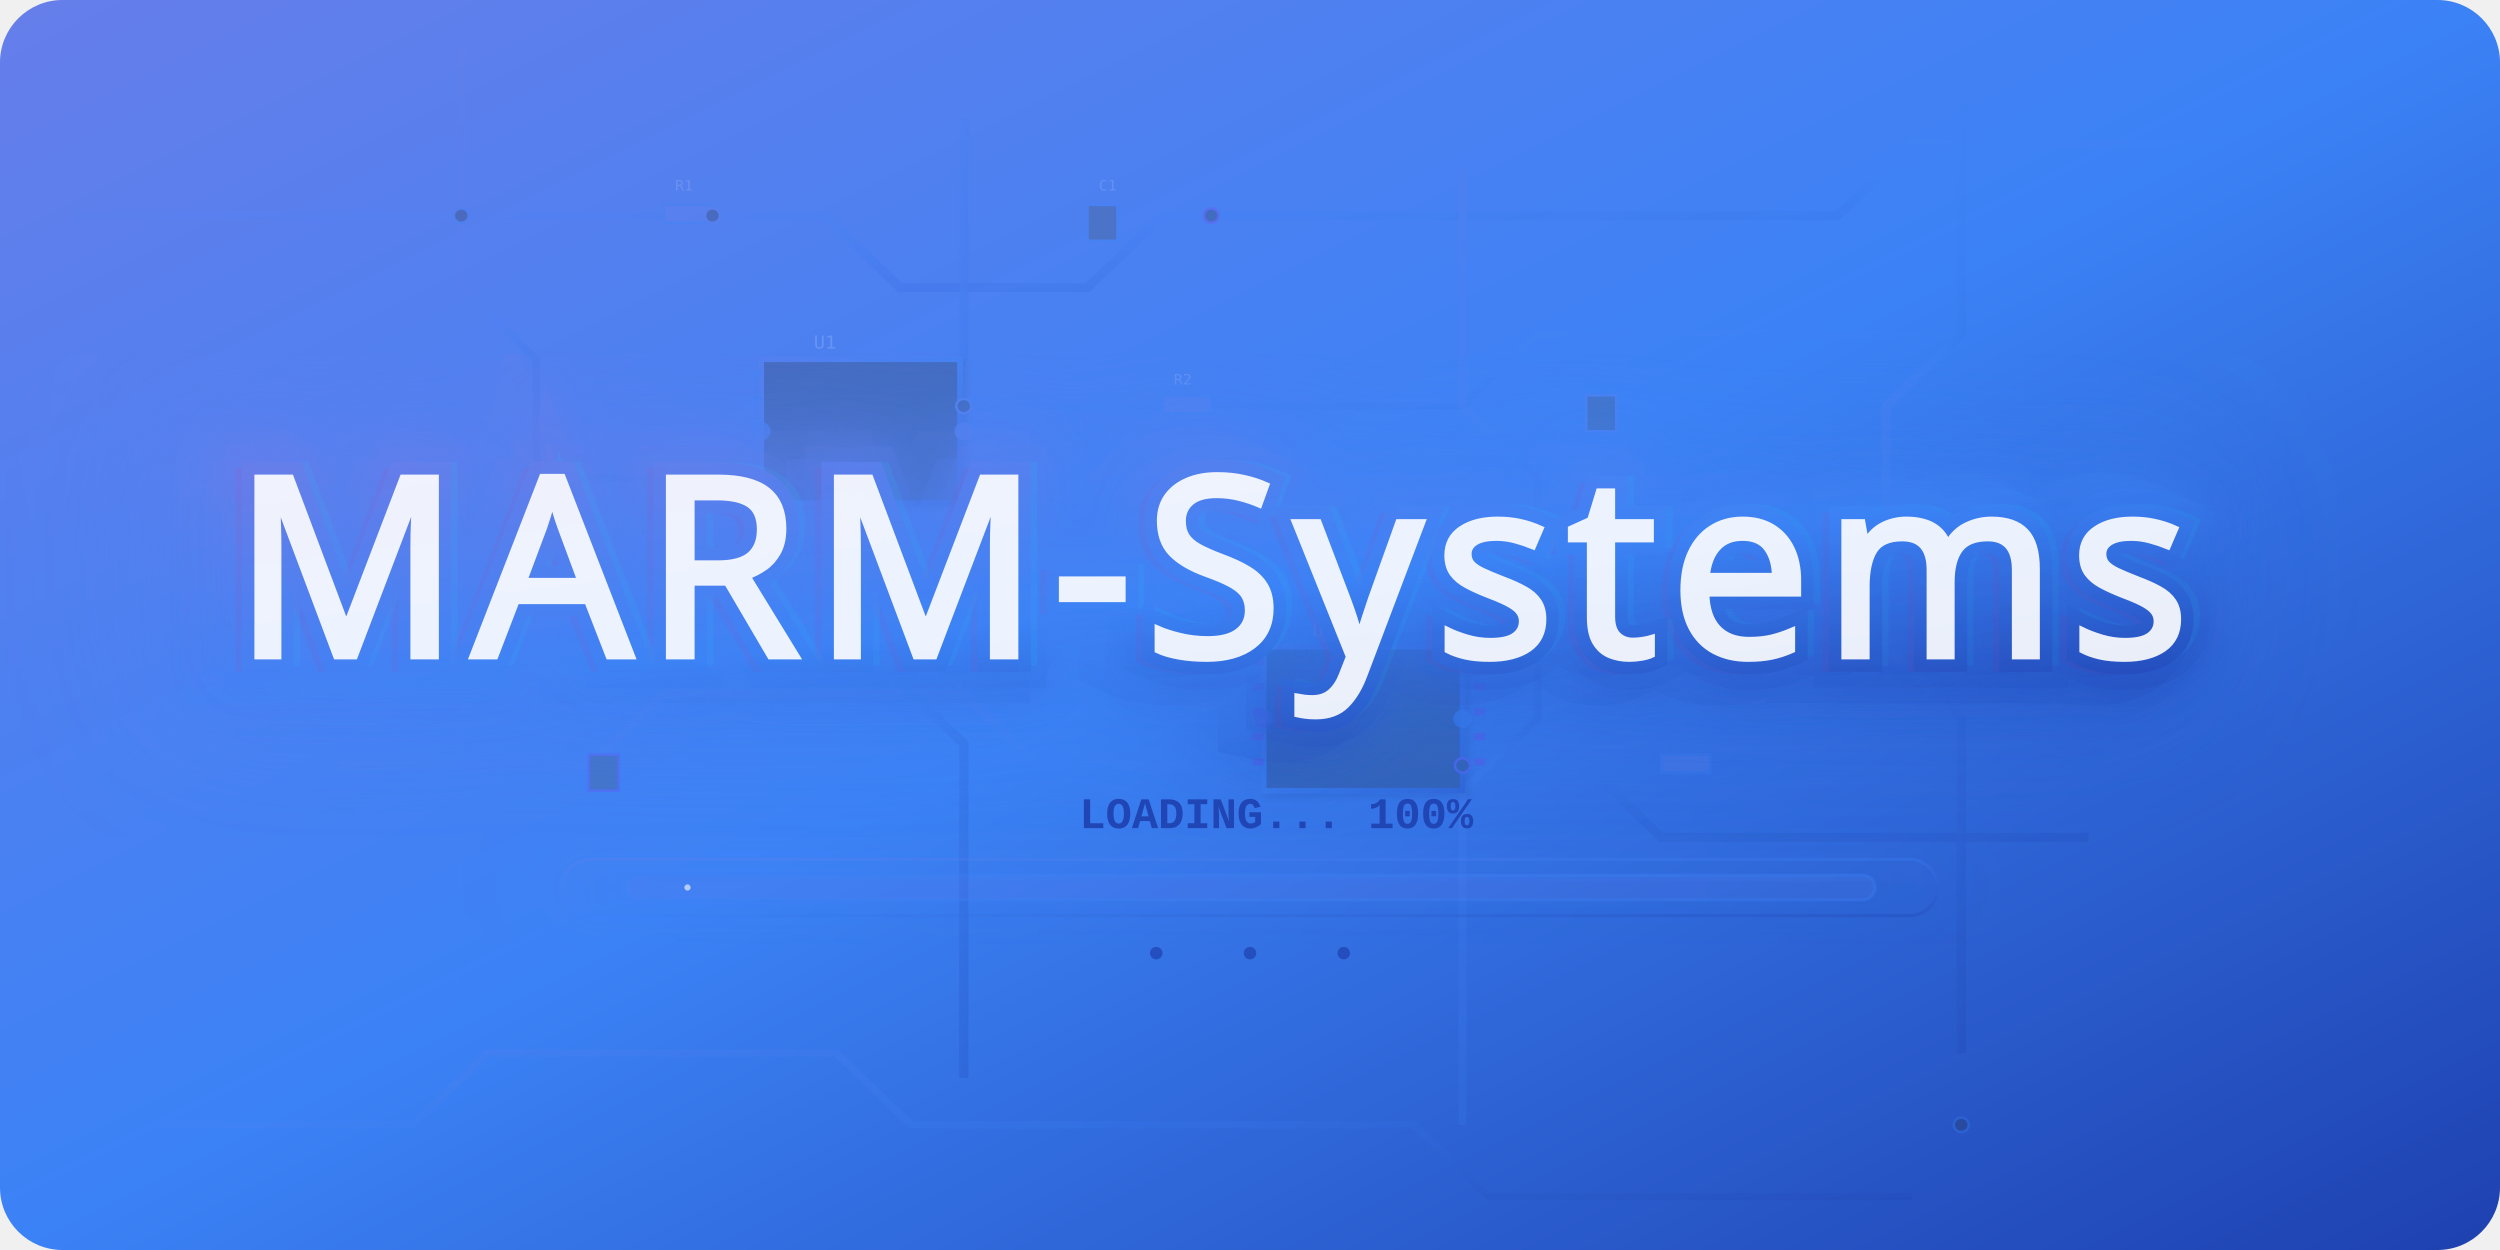
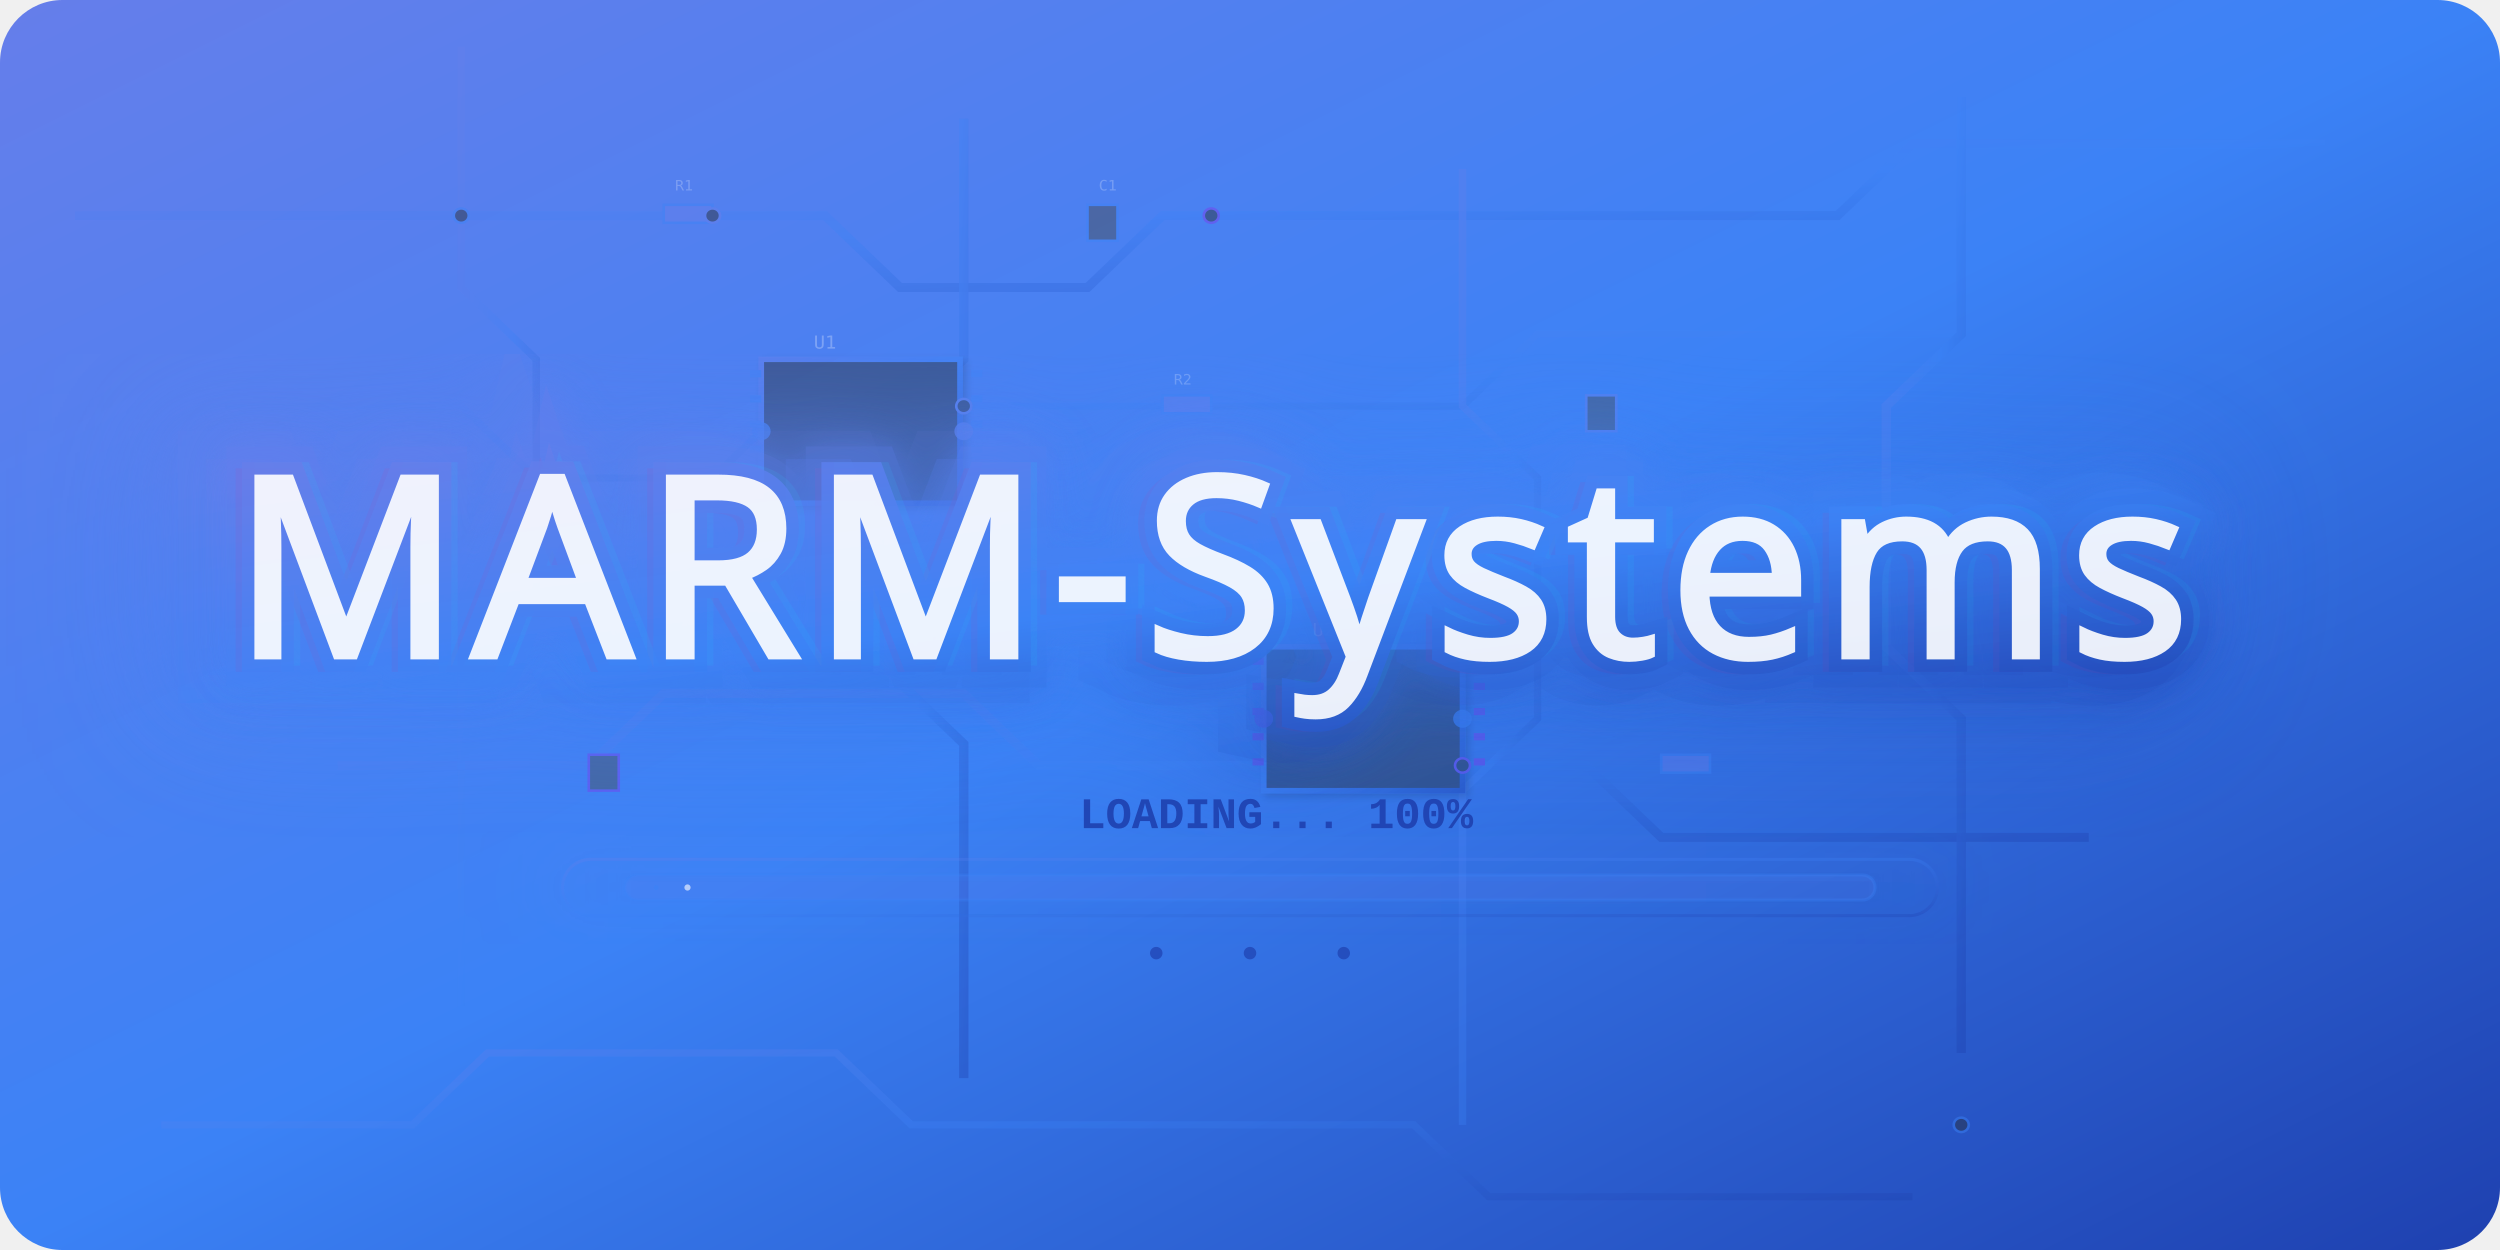
<svg xmlns="http://www.w3.org/2000/svg" viewBox="0 0 800 400">
  <defs>
    <clipPath id="roundedCorners">
      <rect width="800" height="400" rx="20" ry="20" />
    </clipPath>
  </defs>
  <g clip-path="url(#roundedCorners)">
    <defs>
      <linearGradient id="bubbleGrad" x1="0%" y1="0%" x2="100%" y2="100%">
        <stop offset="0%" style="stop-color:#667eea;stop-opacity:1">
          <animate attributeName="stop-color" values="#667eea; #3b82f6; #1e40af; #7c3aed; #667eea" dur="8s" repeatCount="indefinite" />
        </stop>
        <stop offset="50%" style="stop-color:#3b82f6;stop-opacity:1">
          <animate attributeName="stop-color" values="#3b82f6; #1e40af; #7c3aed; #667eea; #3b82f6" dur="8s" repeatCount="indefinite" />
        </stop>
        <stop offset="100%" style="stop-color:#1e40af;stop-opacity:1">
          <animate attributeName="stop-color" values="#1e40af; #7c3aed; #667eea; #3b82f6; #1e40af" dur="8s" repeatCount="indefinite" />
        </stop>
      </linearGradient>
      <filter id="neonGlow" x="-50%" y="-50%" width="200%" height="200%">
        <feGaussianBlur in="SourceGraphic" stdDeviation="8" result="blur1" />
        <feGaussianBlur in="SourceGraphic" stdDeviation="15" result="blur2" />
        <feGaussianBlur in="SourceGraphic" stdDeviation="25" result="blur3" />
        <feMerge>
          <feMergeNode in="blur3" />
          <feMergeNode in="blur2" />
          <feMergeNode in="blur1" />
          <feMergeNode in="SourceGraphic" />
        </feMerge>
      </filter>
      <filter id="textGlow" x="-50%" y="-50%" width="200%" height="200%">
        <feGaussianBlur in="SourceGraphic" stdDeviation="4" result="blur1" />
        <feGaussianBlur in="SourceGraphic" stdDeviation="8" result="blur2" />
        <feMerge>
          <feMergeNode in="blur2" />
          <feMergeNode in="blur1" />
          <feMergeNode in="SourceGraphic" />
        </feMerge>
      </filter>
      <radialGradient id="sparkle">
        <stop offset="0%" style="stop-color:#ffffff;stop-opacity:0.9" />
        <stop offset="100%" style="stop-color:#3b82f6;stop-opacity:0" />
      </radialGradient>
      <linearGradient id="bgGrad" x1="0%" y1="0%" x2="100%" y2="100%">
        <stop offset="0%" style="stop-color:#667eea;stop-opacity:1">
          <animate attributeName="stop-color" values="#667eea; #3b82f6; #7c3aed; #667eea" dur="12s" repeatCount="indefinite" />
        </stop>
        <stop offset="50%" style="stop-color:#3b82f6;stop-opacity:1">
          <animate attributeName="stop-color" values="#3b82f6; #1e40af; #667eea; #3b82f6" dur="12s" repeatCount="indefinite" />
        </stop>
        <stop offset="100%" style="stop-color:#1e40af;stop-opacity:1">
          <animate attributeName="stop-color" values="#1e40af; #7c3aed; #3b82f6; #1e40af" dur="12s" repeatCount="indefinite" />
        </stop>
      </linearGradient>
      <pattern id="grid" width="40" height="40" patternUnits="userSpaceOnUse">
        <path d="M 40 0 L 0 0 0 40" fill="none" stroke="#3b82f6" stroke-width="0.5" opacity="0.1" />
      </pattern>
      <pattern id="circuitPattern" width="120" height="120" patternUnits="userSpaceOnUse">
        <line x1="0" y1="25" x2="40" y2="25" stroke="#ffffff" stroke-width="1" opacity="0.15" />
        <line x1="60" y1="25" x2="120" y2="25" stroke="#ffffff" stroke-width="1" opacity="0.15" />
        <line x1="20" y1="55" x2="70" y2="55" stroke="#ffffff" stroke-width="1" opacity="0.15" />
        <line x1="85" y1="55" x2="120" y2="55" stroke="#ffffff" stroke-width="1" opacity="0.15" />
        <line x1="0" y1="85" x2="35" y2="85" stroke="#ffffff" stroke-width="1" opacity="0.15" />
        <line x1="50" y1="85" x2="100" y2="85" stroke="#ffffff" stroke-width="1" opacity="0.15" />
        <line x1="40" y1="0" x2="40" y2="60" stroke="#ffffff" stroke-width="1" opacity="0.15" />
        <line x1="40" y1="75" x2="40" y2="120" stroke="#ffffff" stroke-width="1" opacity="0.15" />
        <line x1="70" y1="25" x2="70" y2="90" stroke="#ffffff" stroke-width="1" opacity="0.15" />
        <line x1="100" y1="0" x2="100" y2="50" stroke="#ffffff" stroke-width="1" opacity="0.15" />
        <line x1="100" y1="65" x2="100" y2="120" stroke="#ffffff" stroke-width="1" opacity="0.15" />
        <polyline points="40,60 50,70 50,85" fill="none" stroke="#ffffff" stroke-width="1" opacity="0.15" />
        <polyline points="85,55 95,65 100,65" fill="none" stroke="#ffffff" stroke-width="1" opacity="0.15" />
        <polyline points="35,85 45,95 60,95 60,120" fill="none" stroke="#ffffff" stroke-width="1" opacity="0.15" />
        <circle cx="40" cy="25" r="2" fill="#ffffff" opacity="0.25">
          <animate attributeName="opacity" values="0.2; 0.4; 0.2" dur="4s" repeatCount="indefinite" />
        </circle>
        <circle cx="70" cy="55" r="2" fill="#ffffff" opacity="0.25">
          <animate attributeName="opacity" values="0.25; 0.45; 0.25" dur="5s" repeatCount="indefinite" />
        </circle>
        <circle cx="100" cy="50" r="2" fill="#ffffff" opacity="0.25">
          <animate attributeName="opacity" values="0.2; 0.35; 0.2" dur="4.5s" repeatCount="indefinite" />
        </circle>
        <circle cx="50" cy="85" r="2" fill="#ffffff" opacity="0.25">
          <animate attributeName="opacity" values="0.15; 0.4; 0.15" dur="6s" repeatCount="indefinite" />
        </circle>
        <circle cx="40" cy="60" r="2" fill="#ffffff" opacity="0.25">
          <animate attributeName="opacity" values="0.2; 0.38; 0.2" dur="3.5s" repeatCount="indefinite" />
        </circle>
        <circle cx="85" cy="55" r="2" fill="#ffffff" opacity="0.25">
          <animate attributeName="opacity" values="0.18; 0.42; 0.18" dur="5.5s" repeatCount="indefinite" />
        </circle>
        <circle cx="20" cy="55" r="1.5" fill="#ffffff" opacity="0.2" />
        <circle cx="60" cy="25" r="1.5" fill="#ffffff" opacity="0.2" />
        <circle cx="100" cy="85" r="1.5" fill="#ffffff" opacity="0.2" />
      </pattern>
      <filter id="pcbShadow" x="-50%" y="-50%" width="200%" height="200%">
        <feDropShadow dx="1" dy="1" stdDeviation="1" flood-color="#000000" flood-opacity="0.3" />
      </filter>
      <linearGradient id="progressGrad" x1="0%" y1="0%" x2="100%" y2="0%">
        <stop offset="0%" style="stop-color:#1e40af;stop-opacity:0.8" />
        <stop offset="30%" style="stop-color:#667eea;stop-opacity:0.9" />
        <stop offset="70%" style="stop-color:#3b82f6;stop-opacity:1" />
        <stop offset="100%" style="stop-color:#ffffff;stop-opacity:0.9" />
      </linearGradient>
      <filter id="intenseGlow" x="-50%" y="-50%" width="200%" height="200%">
        <feGaussianBlur stdDeviation="5" result="coloredBlur" />
        <feMerge>
          <feMergeNode in="coloredBlur" />
          <feMergeNode in="SourceGraphic" />
        </feMerge>
      </filter>
    </defs>
    <rect width="800" height="400" fill="url(#bgGrad)" />
-     <g opacity="0.25" transform="scale(1.2, 1.15) translate(-10, -20)">
+     <g opacity="0.45" transform="scale(1.2, 1.15) translate(-10, -20)">
      <path d="M30 80 L230 80 L250 100 L300 100 L320 80 L500 80 L520 60 L630 60" stroke="url(#bubbleGrad)" stroke-width="2.5" fill="none" opacity="0.8" />
      <path d="M70 133 L133 133 L153 153 L200 153 L220 133 L400 133 L420 113 L533 113" stroke="url(#bubbleGrad)" stroke-width="2" fill="none" opacity="0.7" />
      <path d="M100 233 L167 233 L187 213 L267 213 L287 233 L433 233 L453 253 L567 253" stroke="url(#bubbleGrad)" stroke-width="2.5" fill="none" opacity="0.8" />
      <path d="M53 333 L120 333 L140 313 L233 313 L253 333 L387 333 L407 353 L520 353" stroke="url(#bubbleGrad)" stroke-width="2" fill="none" opacity="0.7" />
      <path d="M133 33 L133 100 L153 120 L153 187 L133 207 L133 300" stroke="url(#bubbleGrad)" stroke-width="2" fill="none" opacity="0.7" />
      <path d="M267 53 L267 120 L247 140 L247 207 L267 227 L267 320" stroke="url(#bubbleGrad)" stroke-width="2.5" fill="none" opacity="0.8" />
      <path d="M400 67 L400 133 L420 153 L420 220 L400 240 L400 333" stroke="url(#bubbleGrad)" stroke-width="2" fill="none" opacity="0.7" />
      <path d="M533 47 L533 113 L513 133 L513 200 L533 220 L533 313" stroke="url(#bubbleGrad)" stroke-width="2.5" fill="none" opacity="0.8" />
      <rect x="213" y="120" width="53" height="40" fill="#2a2a2a" stroke="url(#bubbleGrad)" stroke-width="1.5" filter="url(#pcbShadow)" />
      <rect x="210" y="123" width="3" height="2" fill="#3b82f6" />
      <rect x="210" y="130" width="3" height="2" fill="#3b82f6" />
      <rect x="210" y="137" width="3" height="2" fill="#3b82f6" />
      <rect x="210" y="144" width="3" height="2" fill="#3b82f6" />
      <rect x="210" y="151" width="3" height="2" fill="#3b82f6" />
      <rect x="269" y="123" width="3" height="2" fill="#3b82f6" />
      <rect x="269" y="130" width="3" height="2" fill="#3b82f6" />
      <rect x="269" y="137" width="3" height="2" fill="#3b82f6" />
      <rect x="269" y="144" width="3" height="2" fill="#3b82f6" />
      <rect x="269" y="151" width="3" height="2" fill="#3b82f6" />
      <rect x="347" y="200" width="53" height="40" fill="#2a2a2a" stroke="url(#bubbleGrad)" stroke-width="1.5" filter="url(#pcbShadow)" />
      <rect x="344" y="203" width="3" height="2" fill="#7c3aed" />
      <rect x="344" y="210" width="3" height="2" fill="#7c3aed" />
      <rect x="344" y="217" width="3" height="2" fill="#7c3aed" />
      <rect x="344" y="224" width="3" height="2" fill="#7c3aed" />
      <rect x="344" y="231" width="3" height="2" fill="#7c3aed" />
      <rect x="403" y="203" width="3" height="2" fill="#7c3aed" />
      <rect x="403" y="210" width="3" height="2" fill="#7c3aed" />
      <rect x="403" y="217" width="3" height="2" fill="#7c3aed" />
      <rect x="403" y="224" width="3" height="2" fill="#7c3aed" />
      <rect x="403" y="231" width="3" height="2" fill="#7c3aed" />
      <rect x="187" y="77" width="13" height="5" fill="#667eea" stroke="#3b82f6" stroke-width="0.7" />
      <rect x="320" y="130" width="13" height="5" fill="#667eea" stroke="#3b82f6" stroke-width="0.7" />
      <rect x="453" y="230" width="13" height="5" fill="#667eea" stroke="#3b82f6" stroke-width="0.7" />
      <rect x="300" y="77" width="8" height="10" fill="#4a4a4a" stroke="#3b82f6" stroke-width="0.7" />
      <rect x="167" y="230" width="8" height="10" fill="#4a4a4a" stroke="#7c3aed" stroke-width="0.7" />
      <rect x="433" y="130" width="8" height="10" fill="#4a4a4a" stroke="#667eea" stroke-width="0.7" />
      <circle cx="133" cy="80" r="2" fill="#2a2a2a" stroke="#3b82f6" stroke-width="0.7" />
      <circle cx="267" cy="133" r="2" fill="#2a2a2a" stroke="#667eea" stroke-width="0.7" />
      <circle cx="400" cy="233" r="2" fill="#2a2a2a" stroke="#7c3aed" stroke-width="0.7" />
      <circle cx="533" cy="333" r="2" fill="#2a2a2a" stroke="#3b82f6" stroke-width="0.7" />
      <circle cx="200" cy="80" r="2" fill="#2a2a2a" stroke="#667eea" stroke-width="0.7" />
      <circle cx="333" cy="80" r="2" fill="#2a2a2a" stroke="#7c3aed" stroke-width="0.7" />
      <circle cx="213" cy="140" r="2.5" fill="#3b82f6" opacity="0.8" />
      <circle cx="267" cy="140" r="2.5" fill="#667eea" opacity="0.8" />
      <circle cx="347" cy="220" r="2.5" fill="#7c3aed" opacity="0.8" />
      <circle cx="400" cy="220" r="2.5" fill="#3b82f6" opacity="0.8" />
      <text x="227" y="117" font-family="monospace" font-size="5" fill="#ffffff" opacity="0.6">U1</text>
      <text x="360" y="197" font-family="monospace" font-size="5" fill="#ffffff" opacity="0.6">U2</text>
      <text x="190" y="73" font-family="monospace" font-size="4" fill="#ffffff" opacity="0.5">R1</text>
      <text x="323" y="127" font-family="monospace" font-size="4" fill="#ffffff" opacity="0.5">R2</text>
      <text x="303" y="73" font-family="monospace" font-size="4" fill="#ffffff" opacity="0.5">C1</text>
    </g>
    <g transform="translate(400, 200)">
      <text x="0" y="10" text-anchor="middle" fill="none" stroke="url(#bubbleGrad)" stroke-width="12" font-family="'Orbitron', 'Exo 2', 'Rajdhani', sans-serif" font-size="80" font-weight="300" letter-spacing="4" opacity="0.2">
      MARM-Systems
      <animateTransform attributeName="transform" type="translate" values="0 0; -8 4; 0 0; 8 -4; 0 0" dur="11.3s" repeatCount="indefinite" additive="sum" />
        <animate attributeName="opacity" values="0.2; 0.35; 0.2; 0.3; 0.2" dur="11.3s" repeatCount="indefinite" />
      </text>
      <text x="-3" y="11" text-anchor="middle" fill="none" stroke="#ff0066" stroke-width="8" font-family="'Orbitron', 'Exo 2', 'Rajdhani', sans-serif" font-size="80" font-weight="300" letter-spacing="4" opacity="0.15">
      MARM-Systems
      <animate attributeName="opacity" values="0.15; 0.25; 0.15" dur="4.7s" repeatCount="indefinite" />
      </text>
      <text x="3" y="9" text-anchor="middle" fill="none" stroke="#00ffff" stroke-width="8" font-family="'Orbitron', 'Exo 2', 'Rajdhani', sans-serif" font-size="80" font-weight="300" letter-spacing="4" opacity="0.15">
      MARM-Systems
      <animate attributeName="opacity" values="0.15; 0.25; 0.15" dur="5.3s" repeatCount="indefinite" />
      </text>
      <text x="-6" y="12" text-anchor="middle" fill="none" stroke="url(#bubbleGrad)" stroke-width="6" font-family="'Orbitron', 'Exo 2', 'Rajdhani', sans-serif" font-size="80" font-weight="300" letter-spacing="4" filter="url(#textGlow)" opacity="0.1">
      MARM-Systems
      <animate attributeName="opacity" values="0.08; 0.15; 0.08" dur="6.8s" repeatCount="indefinite" />
      </text>
      <text x="-3" y="11" text-anchor="middle" fill="none" stroke="url(#bubbleGrad)" stroke-width="8" font-family="'Orbitron', 'Exo 2', 'Rajdhani', sans-serif" font-size="80" font-weight="300" letter-spacing="4" filter="url(#textGlow)" opacity="0.15">
      MARM-Systems
      <animate attributeName="opacity" values="0.12; 0.2; 0.12" dur="5.9s" repeatCount="indefinite" />
      </text>
      <text x="0" y="10" text-anchor="middle" fill="none" stroke="url(#bubbleGrad)" stroke-width="30" font-family="'Orbitron', 'Exo 2', 'Rajdhani', sans-serif" font-size="80" font-weight="300" letter-spacing="4" filter="url(#neonGlow)" opacity="0.3">
      MARM-Systems
      <animate attributeName="opacity" values="0.2; 0.4; 0.2" dur="4s" repeatCount="indefinite" />
        <animate attributeName="stroke-width" values="25; 35; 25" dur="4s" repeatCount="indefinite" />
      </text>
      <text x="0" y="10" text-anchor="middle" fill="none" stroke="url(#bubbleGrad)" stroke-width="20" font-family="'Orbitron', 'Exo 2', 'Rajdhani', sans-serif" font-size="80" font-weight="300" letter-spacing="4" filter="url(#textGlow)" opacity="0.4">
      MARM-Systems
      <animate attributeName="opacity" values="0.3; 0.5; 0.3" dur="4s" repeatCount="indefinite" />
      </text>
      <text x="0" y="10" text-anchor="middle" fill="none" stroke="url(#bubbleGrad)" stroke-width="10" font-family="'Orbitron', 'Exo 2', 'Rajdhani', sans-serif" font-size="80" font-weight="300" letter-spacing="4" opacity="0.85">
      MARM-Systems
      <animate attributeName="opacity" values="0.8; 0.95; 0.8" dur="4s" repeatCount="indefinite" />
      </text>
      <text x="0" y="10" text-anchor="middle" fill="#ffffff" stroke="#ffffff" stroke-width="2" font-family="'Orbitron', 'Exo 2', 'Rajdhani', sans-serif" font-size="80" font-weight="300" letter-spacing="4" opacity="0.9">
      MARM-Systems
      <animate attributeName="opacity" values="0.85; 1; 0.85" dur="3s" repeatCount="indefinite" />
      </text>
      <text x="0" y="10" text-anchor="middle" fill="none" stroke="#00ffff" stroke-width="3" font-family="'Orbitron', 'Exo 2', 'Rajdhani', sans-serif" font-size="80" font-weight="300" letter-spacing="4" opacity="0">
      MARM-Systems
      
      <animate attributeName="opacity" values="0; 0.7; 0; 0.5; 0" dur="0.15s" begin="2s" />
        <animate attributeName="opacity" values="0; 0.8; 0; 0.6; 0" dur="0.15s" begin="4.5s" />
        <animate attributeName="opacity" values="0; 0.6; 0; 0.7; 0" dur="0.15s" begin="7s" />
        <animate attributeName="opacity" values="0; 0.9; 0; 0.5; 0" dur="0.15s" begin="9.5s" />
        <animate attributeName="opacity" values="0; 0.7; 0; 0.8; 0" dur="0.15s" begin="12s" />
      </text>
    </g>
    <g transform="translate(400, 280)">
      <rect x="-220" y="-5" width="440" height="18" rx="9" fill="none" stroke="url(#bubbleGrad)" stroke-width="1" opacity="0.3" filter="url(#neonGlow)" />
      <rect x="-200" y="0" width="400" height="8" rx="4" fill="rgba(102,126,234,0.15)" stroke="rgba(59,130,246,0.3)" stroke-width="1" />
      <rect x="-200" y="0" width="400" height="2" rx="4" fill="rgba(59,130,246,0.1)" />
      <rect x="-200" y="0" width="0" height="8" rx="4" fill="url(#progressGrad)" opacity="1">
        <animate attributeName="width" values="0; 400; 400; 0" dur="15s" repeatCount="indefinite" />
      </rect>
      <rect x="-200" y="1" width="0" height="6" rx="3" fill="url(#bubbleGrad)" opacity="0.8">
        <animate attributeName="width" values="0; 400; 400; 0" dur="15s" repeatCount="indefinite" />
      </rect>
      <rect x="-200" y="0" width="0" height="8" rx="4" fill="url(#bubbleGrad)" filter="url(#intenseGlow)" opacity="0.6">
        <animate attributeName="width" values="0; 400; 400; 0" dur="15s" repeatCount="indefinite" />
      </rect>
      <text x="0" y="-15" text-anchor="middle" fill="#1e40af" font-family="'Courier New', monospace" font-size="14" font-weight="bold" opacity="0.9">
        <animate attributeName="opacity" values="0.9; 0.9; 0.9; 0" dur="15s" repeatCount="indefinite" />
        <animateTransform attributeName="transform" type="scale" values="1; 1.1; 1; 1" dur="15s" repeatCount="indefinite" additive="sum" />
      LOADING... 100%
    </text>
      <text x="0" y="40" text-anchor="middle" fill="url(#bubbleGrad)" font-family="'Orbitron', 'Exo 2', 'Rajdhani', sans-serif" font-size="20" font-weight="bold" letter-spacing="3" opacity="0">
      UNLOCKED MEMORY - YOUR WAY
      <animate attributeName="opacity" values="0; 0; 0; 0.9; 0.9; 0" dur="15s" repeatCount="indefinite" />
        <animateTransform attributeName="transform" type="translate" values="0 10; 0 10; 0 10; 0 0; 0 0; 0 0" dur="15s" repeatCount="indefinite" additive="sum" />
      </text>
      <text x="0" y="40" text-anchor="middle" fill="#ffffff" font-family="'Orbitron', 'Exo 2', 'Rajdhani', sans-serif" font-size="20" font-weight="bold" letter-spacing="3" opacity="0" filter="url(#intenseGlow)">
      UNLOCKED MEMORY - YOUR WAY
      <animate attributeName="opacity" values="0; 0; 0; 0.4; 0.4; 0" dur="15s" repeatCount="indefinite" />
        <animateTransform attributeName="transform" type="translate" values="0 10; 0 10; 0 10; 0 0; 0 0; 0 0" dur="15s" repeatCount="indefinite" additive="sum" />
      </text>
      <g opacity="0.7">
        <circle cx="-30" cy="25" r="2" fill="#1e40af">
          <animate attributeName="opacity" values="0.3; 1; 0.3" dur="1.5s" repeatCount="indefinite" begin="0s" />
        </circle>
        <circle cx="0" cy="25" r="2" fill="#1e40af">
          <animate attributeName="opacity" values="0.3; 1; 0.3" dur="1.5s" repeatCount="indefinite" begin="0.5s" />
        </circle>
        <circle cx="30" cy="25" r="2" fill="#1e40af">
          <animate attributeName="opacity" values="0.3; 1; 0.3" dur="1.5s" repeatCount="indefinite" begin="1s" />
        </circle>
        <animate attributeName="opacity" values="0.7; 0.7; 0.7; 0" dur="15s" repeatCount="indefinite" />
      </g>
      <g opacity="0.6">
        <circle cx="-180" cy="4" r="1" fill="#ffffff">
          <animateTransform attributeName="transform" type="translate" values="0 0; 380 0; 380 0; 0 0" dur="15s" repeatCount="indefinite" />
          <animate attributeName="opacity" values="0; 1; 1; 0" dur="15s" repeatCount="indefinite" />
        </circle>
        <circle cx="-190" cy="4" r="0.8" fill="#3b82f6">
          <animateTransform attributeName="transform" type="translate" values="0 0; 390 0; 390 0; 0 0" dur="15s" repeatCount="indefinite" />
          <animate attributeName="opacity" values="0; 0.8; 0.8; 0" dur="15s" repeatCount="indefinite" />
        </circle>
      </g>
    </g>
  </g>
</svg>
